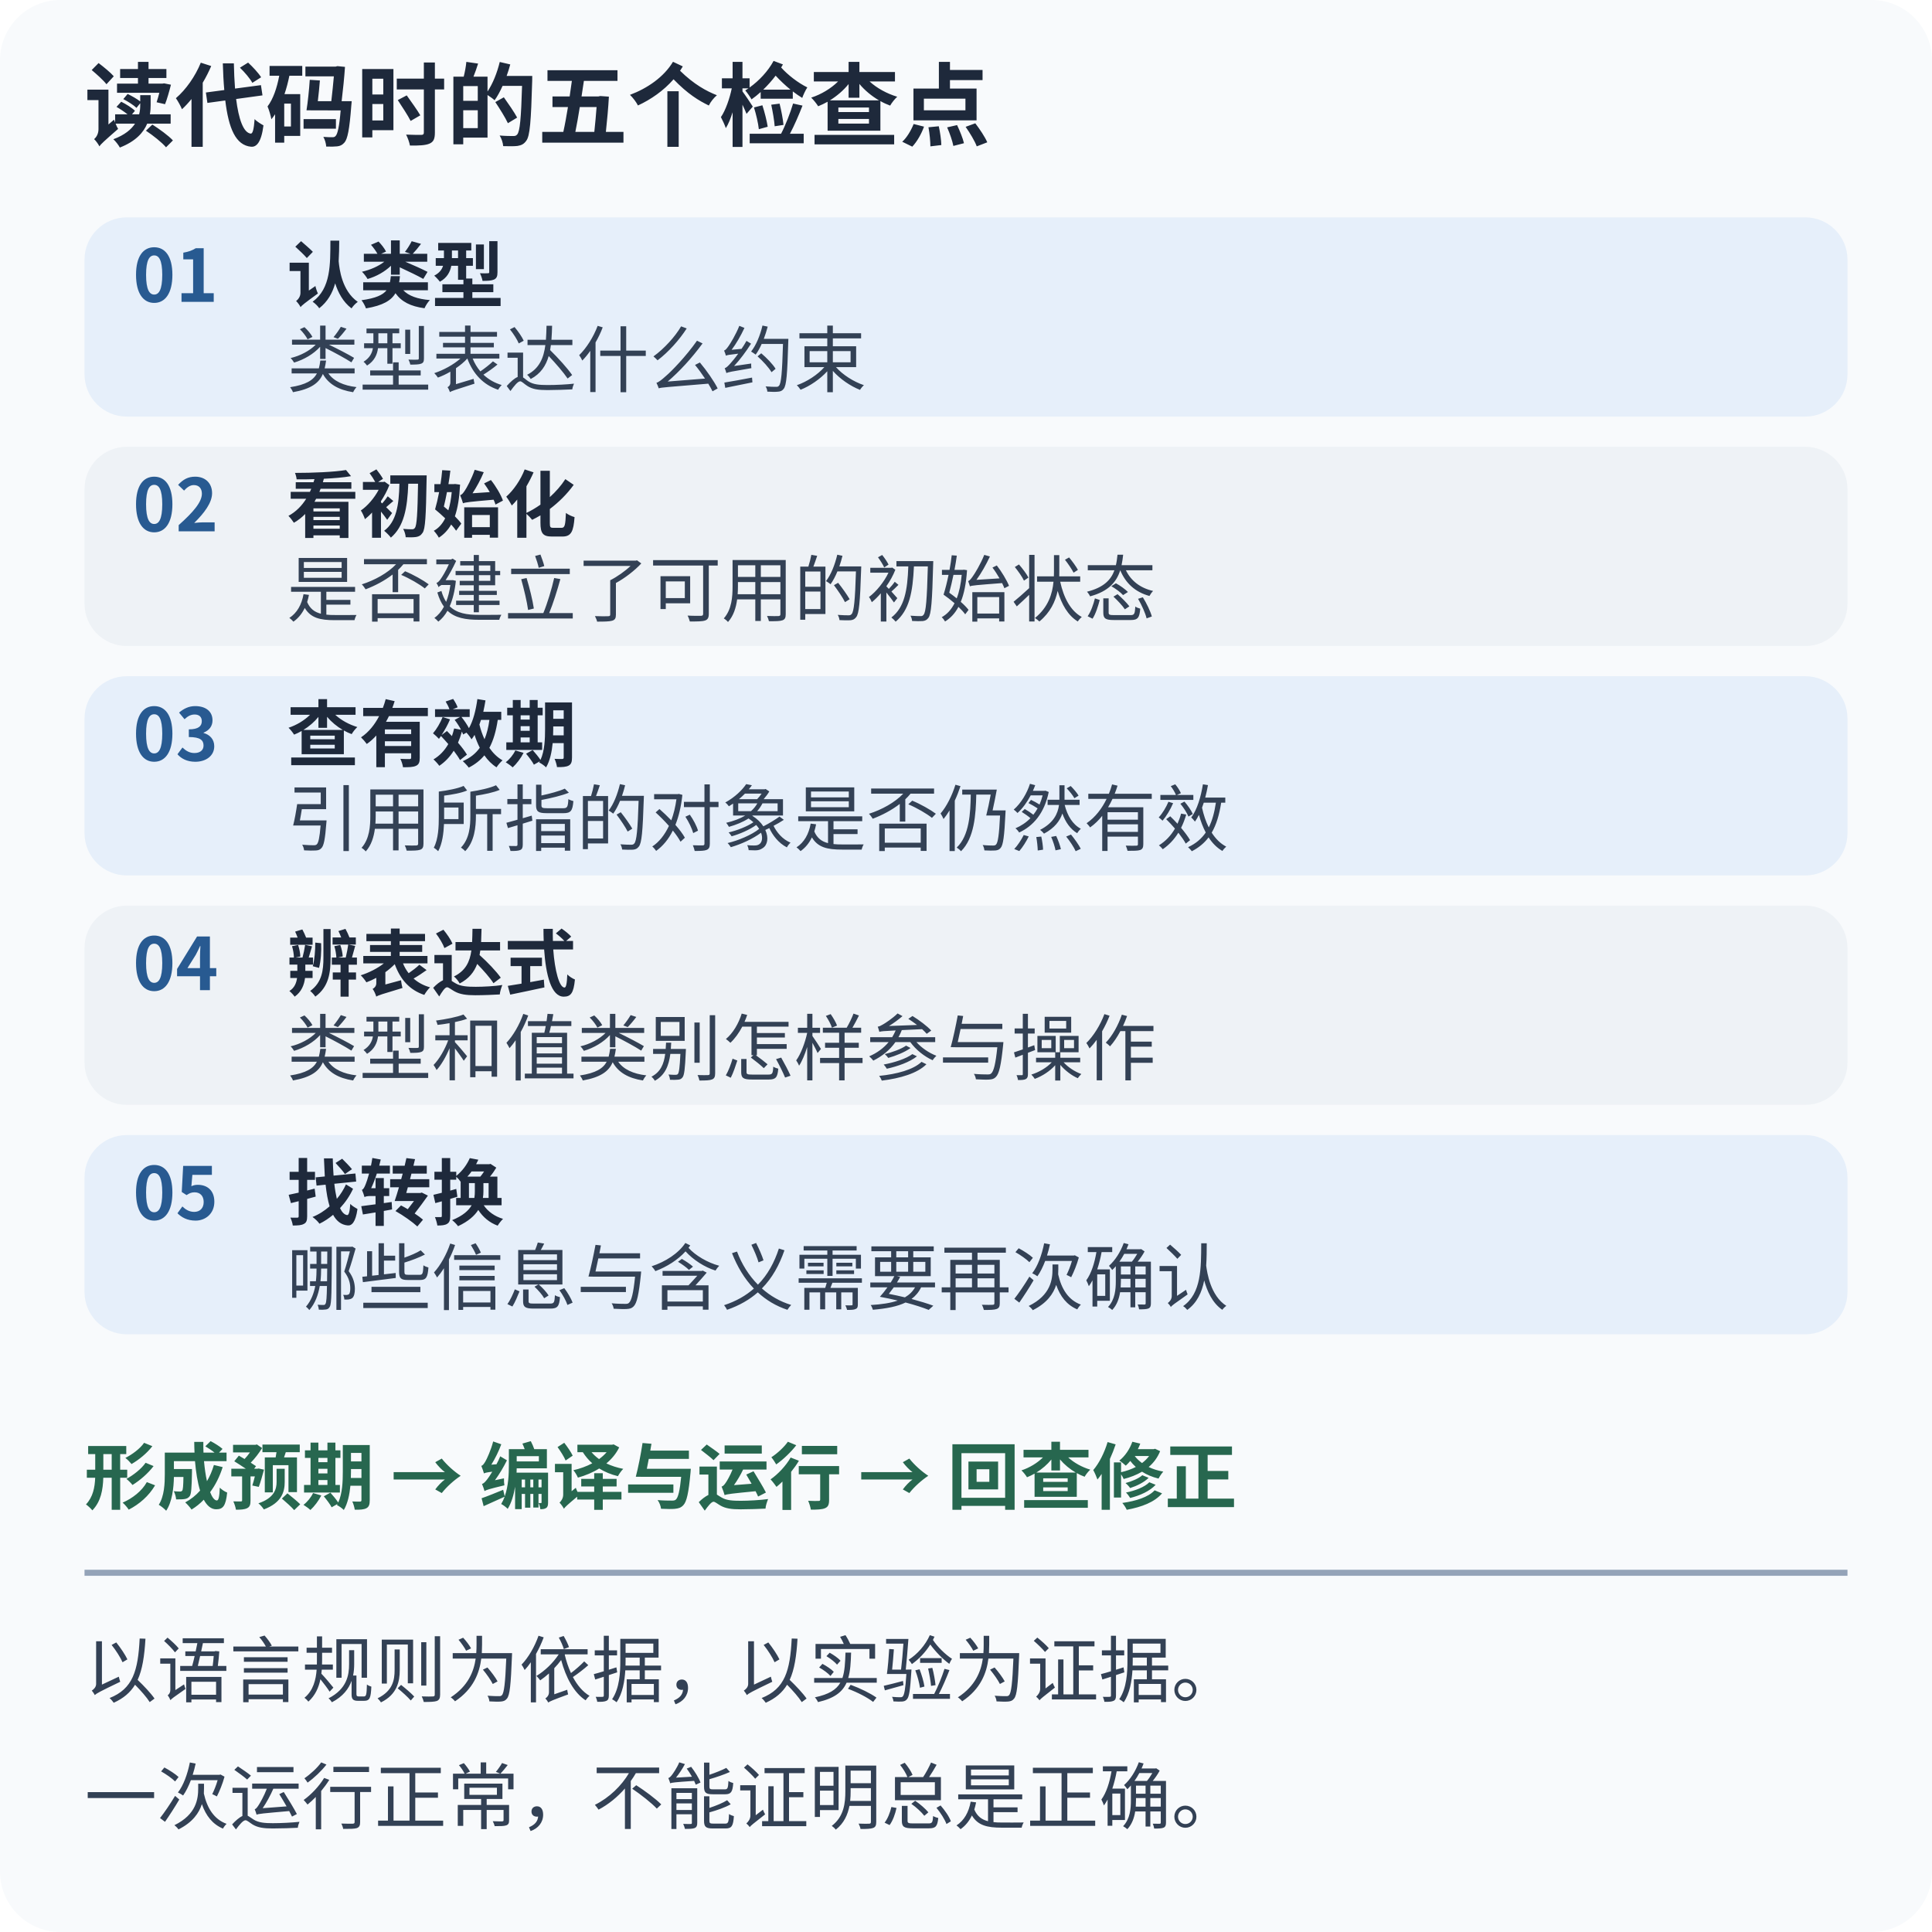
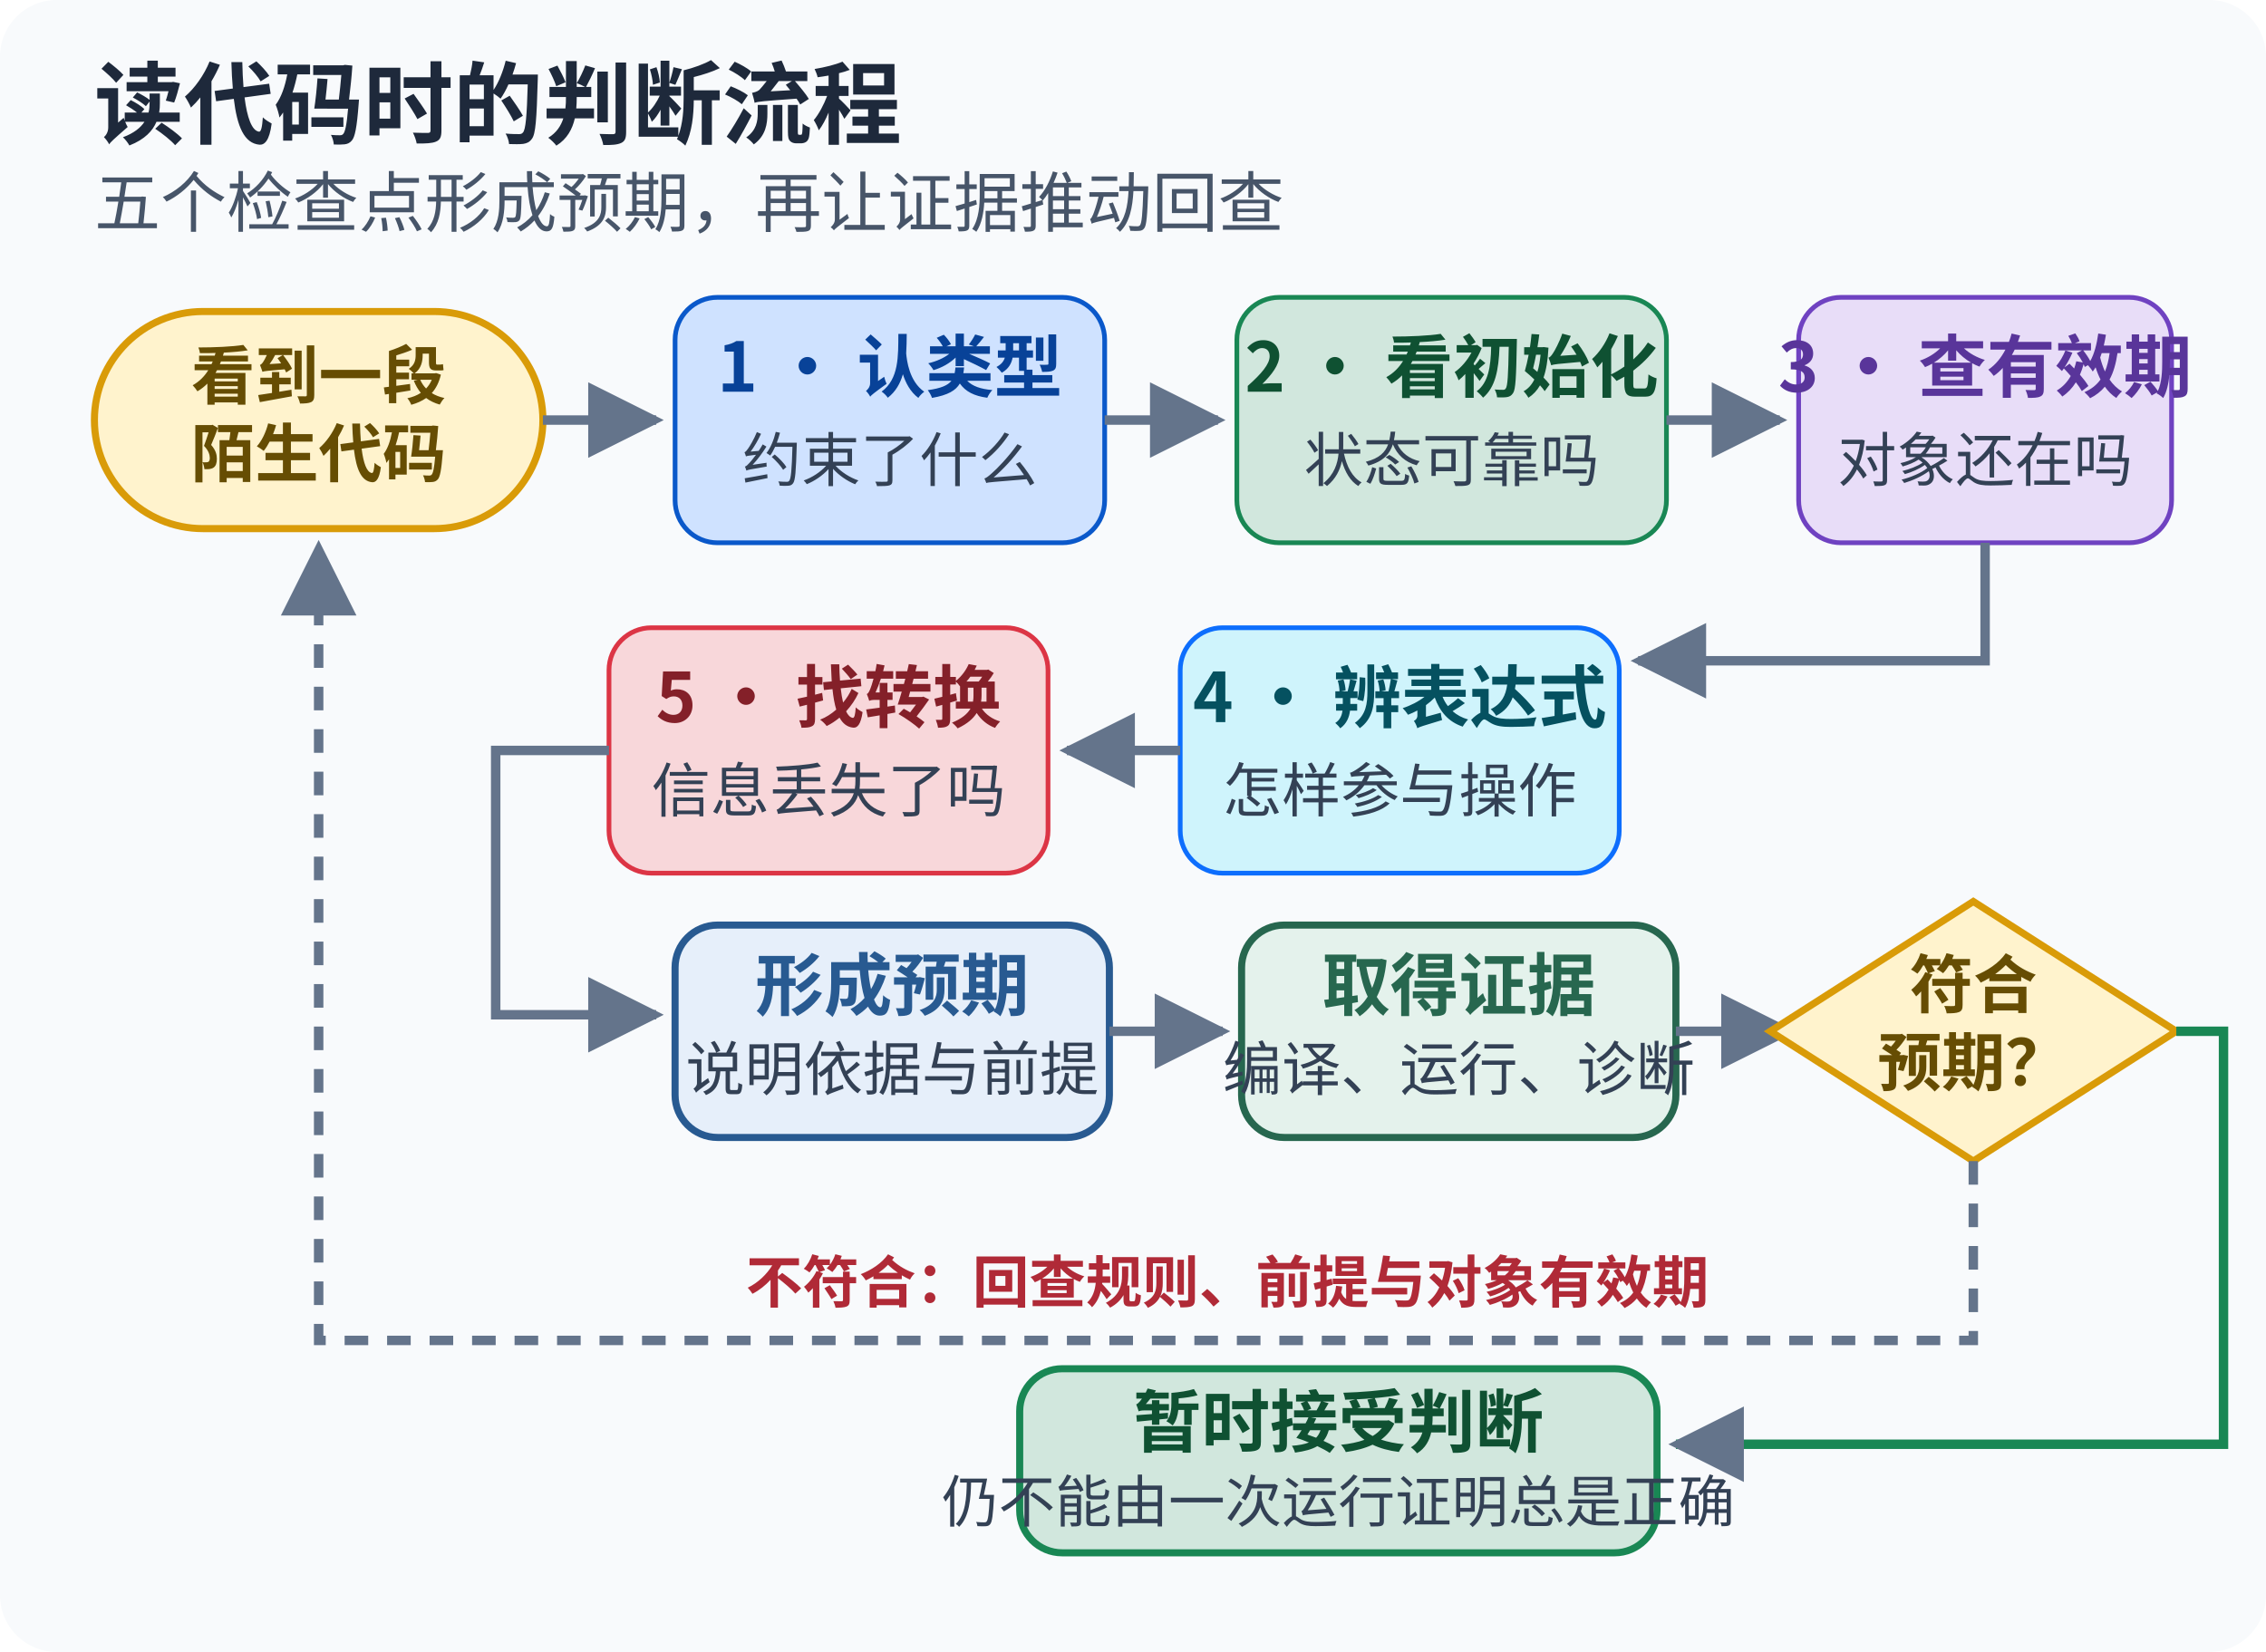
- <svg xmlns="http://www.w3.org/2000/svg" width="640" height="640" viewBox="0 0 640 640" font-family="-apple-system, 'PingFang SC', 'Noto Sans CJK SC', sans-serif">
-   <rect width="640" height="640" rx="20" fill="#f8fafc" />
-   <text x="28" y="46" font-size="30" fill="#1e293b" font-weight="700">读代码时的五个检查点</text>
-   <rect x="28" y="72" width="584" height="66" rx="14" fill="#e6effa" />
-   <text x="44" y="100" font-size="24" fill="#285a91" font-weight="700">01</text>
-   <text x="95" y="100" font-size="24" fill="#1e293b" font-weight="700">认类型</text>
-   <text x="95" y="128" font-size="24" fill="#334155" font-weight="400">类型表达什么约束</text>
-   <rect x="28" y="148" width="584" height="66" rx="14" fill="#eef2f6" />
-   <text x="44" y="176" font-size="24" fill="#285a91" font-weight="700">02</text>
-   <text x="95" y="176" font-size="24" fill="#1e293b" font-weight="700">看初始化</text>
-   <text x="95" y="204" font-size="24" fill="#334155" font-weight="400">是否建立了可用的初始状态</text>
-   <rect x="28" y="224" width="584" height="66" rx="14" fill="#e6effa" />
-   <text x="44" y="252" font-size="24" fill="#285a91" font-weight="700">03</text>
-   <text x="95" y="252" font-size="24" fill="#1e293b" font-weight="700">查有效期</text>
-   <text x="95" y="280" font-size="24" fill="#334155" font-weight="400">引用所指的对象是否仍然有效</text>
-   <rect x="28" y="300" width="584" height="66" rx="14" fill="#eef2f6" />
-   <text x="44" y="328" font-size="24" fill="#285a91" font-weight="700">04</text>
-   <text x="95" y="328" font-size="24" fill="#1e293b" font-weight="700">辨表达式</text>
-   <text x="95" y="356" font-size="24" fill="#334155" font-weight="400">类型和值类别怎样参与操作</text>
-   <rect x="28" y="376" width="584" height="66" rx="14" fill="#e6effa" />
-   <text x="44" y="404" font-size="24" fill="#285a91" font-weight="700">05</text>
-   <text x="95" y="404" font-size="24" fill="#1e293b" font-weight="700">找转换</text>
-   <text x="95" y="432" font-size="24" fill="#334155" font-weight="400">哪些信息与含义需要再次确认</text>
-   <text x="28" y="498" font-size="24" fill="#27674f" font-weight="700">形成预期 → 编译与运行 → 回查修正</text>
-   <path d="M28 521 L612 521" stroke="#94a3b8" stroke-width="2" fill="none" />
-   <text x="28" y="562" font-size="24" fill="#334155" font-weight="400">以语言规则为依据，以实验为证据。</text>
-   <text x="28" y="604" font-size="24" fill="#334155" font-weight="400">一次运行正常，不能证明总是正确。</text>
+ <svg xmlns="http://www.w3.org/2000/svg" width="960" height="700" viewBox="0 0 960 700" font-family="-apple-system, 'PingFang SC', 'Noto Sans CJK SC', sans-serif">
+   <defs>
+     <marker id="arrow" viewBox="0 0 10 10" refX="9" refY="5" markerWidth="8" markerHeight="8" orient="auto-start-reverse">
+       <path d="M0 0 L10 5 L0 10 Z" fill="#64748b" />
+     </marker>
+   </defs>
+   <rect width="960" height="700" rx="24" fill="#f8fafc" />
+   <text x="40" y="58" font-size="38" font-weight="800" fill="#1e293b">读代码时的判断流程</text>
+   <text x="40" y="96" font-size="28" fill="#475569">五个检查点形成预期，再让证据推动回查</text>
+   <rect x="40" y="132" width="190" height="92" rx="46" fill="#fff3cd" stroke="#d99b08" stroke-width="3" />
+   <text x="135" y="169" text-anchor="middle" font-size="27" font-weight="700" fill="#664d03">看到一段</text>
+   <text x="135" y="202" text-anchor="middle" font-size="27" font-weight="700" fill="#664d03">陌生代码</text>
+   <path d="M230 178 H278" stroke="#64748b" stroke-width="4" marker-end="url(#arrow)" />
+   <rect x="286" y="126" width="182" height="104" rx="18" fill="#cfe2ff" stroke="#0a58ca" stroke-width="2" />
+   <text x="377" y="166" text-anchor="middle" font-size="29" font-weight="800" fill="#084298">1 · 认类型</text>
+   <text x="377" y="204" text-anchor="middle" font-size="25" fill="#334155">约束了什么</text>
+   <path d="M468 178 H516" stroke="#64748b" stroke-width="4" marker-end="url(#arrow)" />
+   <rect x="524" y="126" width="182" height="104" rx="18" fill="#d1e7dd" stroke="#198754" stroke-width="2" />
+   <text x="615" y="166" text-anchor="middle" font-size="29" font-weight="800" fill="#0f5132">2 · 看初始化</text>
+   <text x="615" y="204" text-anchor="middle" font-size="25" fill="#334155">状态可靠吗</text>
+   <path d="M706 178 H754" stroke="#64748b" stroke-width="4" marker-end="url(#arrow)" />
+   <rect x="762" y="126" width="158" height="104" rx="18" fill="#e8ddf8" stroke="#6f42c1" stroke-width="2" />
+   <text x="841" y="166" text-anchor="middle" font-size="29" font-weight="800" fill="#59359a">3 · 查有效期</text>
+   <text x="841" y="204" text-anchor="middle" font-size="25" fill="#334155">对象还在吗</text>
+   <path d="M841 230 V280 H694" stroke="#64748b" stroke-width="4" fill="none" marker-end="url(#arrow)" />
+   <rect x="500" y="266" width="186" height="104" rx="18" fill="#cff4fc" stroke="#0d6efd" stroke-width="2" />
+   <text x="593" y="306" text-anchor="middle" font-size="29" font-weight="800" fill="#055160">4 · 辨表达式</text>
+   <text x="593" y="344" text-anchor="middle" font-size="25" fill="#334155">怎样参与操作</text>
+   <path d="M500 318 H452" stroke="#64748b" stroke-width="4" marker-end="url(#arrow)" />
+   <rect x="258" y="266" width="186" height="104" rx="18" fill="#f8d7da" stroke="#dc3545" stroke-width="2" />
+   <text x="351" y="306" text-anchor="middle" font-size="29" font-weight="800" fill="#842029">5 · 找转换</text>
+   <text x="351" y="344" text-anchor="middle" font-size="25" fill="#334155">信息丢失了吗</text>
+   <path d="M258 318 H210 V430 H278" stroke="#64748b" stroke-width="4" fill="none" marker-end="url(#arrow)" />
+   <rect x="286" y="392" width="184" height="90" rx="18" fill="#e6effa" stroke="#285a91" stroke-width="3" />
+   <text x="378" y="428" text-anchor="middle" font-size="29" font-weight="800" fill="#285a91">形成预期</text>
+   <text x="378" y="462" text-anchor="middle" font-size="25" fill="#334155">说明依据与前提</text>
+   <path d="M470 437 H518" stroke="#64748b" stroke-width="4" marker-end="url(#arrow)" />
+   <rect x="526" y="392" width="184" height="90" rx="18" fill="#e4f2ec" stroke="#27674f" stroke-width="3" />
+   <text x="618" y="428" text-anchor="middle" font-size="29" font-weight="800" fill="#27674f">取得证据</text>
+   <text x="618" y="462" text-anchor="middle" font-size="25" fill="#334155">编译、运行、诊断</text>
+   <path d="M710 437 H758" stroke="#64748b" stroke-width="4" marker-end="url(#arrow)" />
+   <polygon points="836,382 922,437 836,492 750,437" fill="#fff3cd" stroke="#d99b08" stroke-width="3" />
+   <text x="836" y="427" text-anchor="middle" font-size="27" font-weight="800" fill="#664d03">符合</text>
+   <text x="836" y="460" text-anchor="middle" font-size="27" font-weight="800" fill="#664d03">预期？</text>
+   <path d="M836 492 V568 H135 V232" stroke="#64748b" stroke-width="4" stroke-dasharray="10 8" fill="none" marker-end="url(#arrow)" />
+   <text x="520" y="552" text-anchor="middle" font-size="24" font-weight="700" fill="#b02a37">不符合：回查规则、前提与对象有效期</text>
+   <path d="M922 437 H942 V612 H710" stroke="#198754" stroke-width="4" fill="none" marker-end="url(#arrow)" />
+   <rect x="432" y="580" width="270" height="78" rx="18" fill="#d1e7dd" stroke="#198754" stroke-width="3" />
+   <text x="567" y="613" text-anchor="middle" font-size="29" font-weight="800" fill="#0f5132">暂时接受判断</text>
+   <text x="567" y="645" text-anchor="middle" font-size="24" fill="#334155">仍不能由一次运行证明总是正确</text>
</svg>
